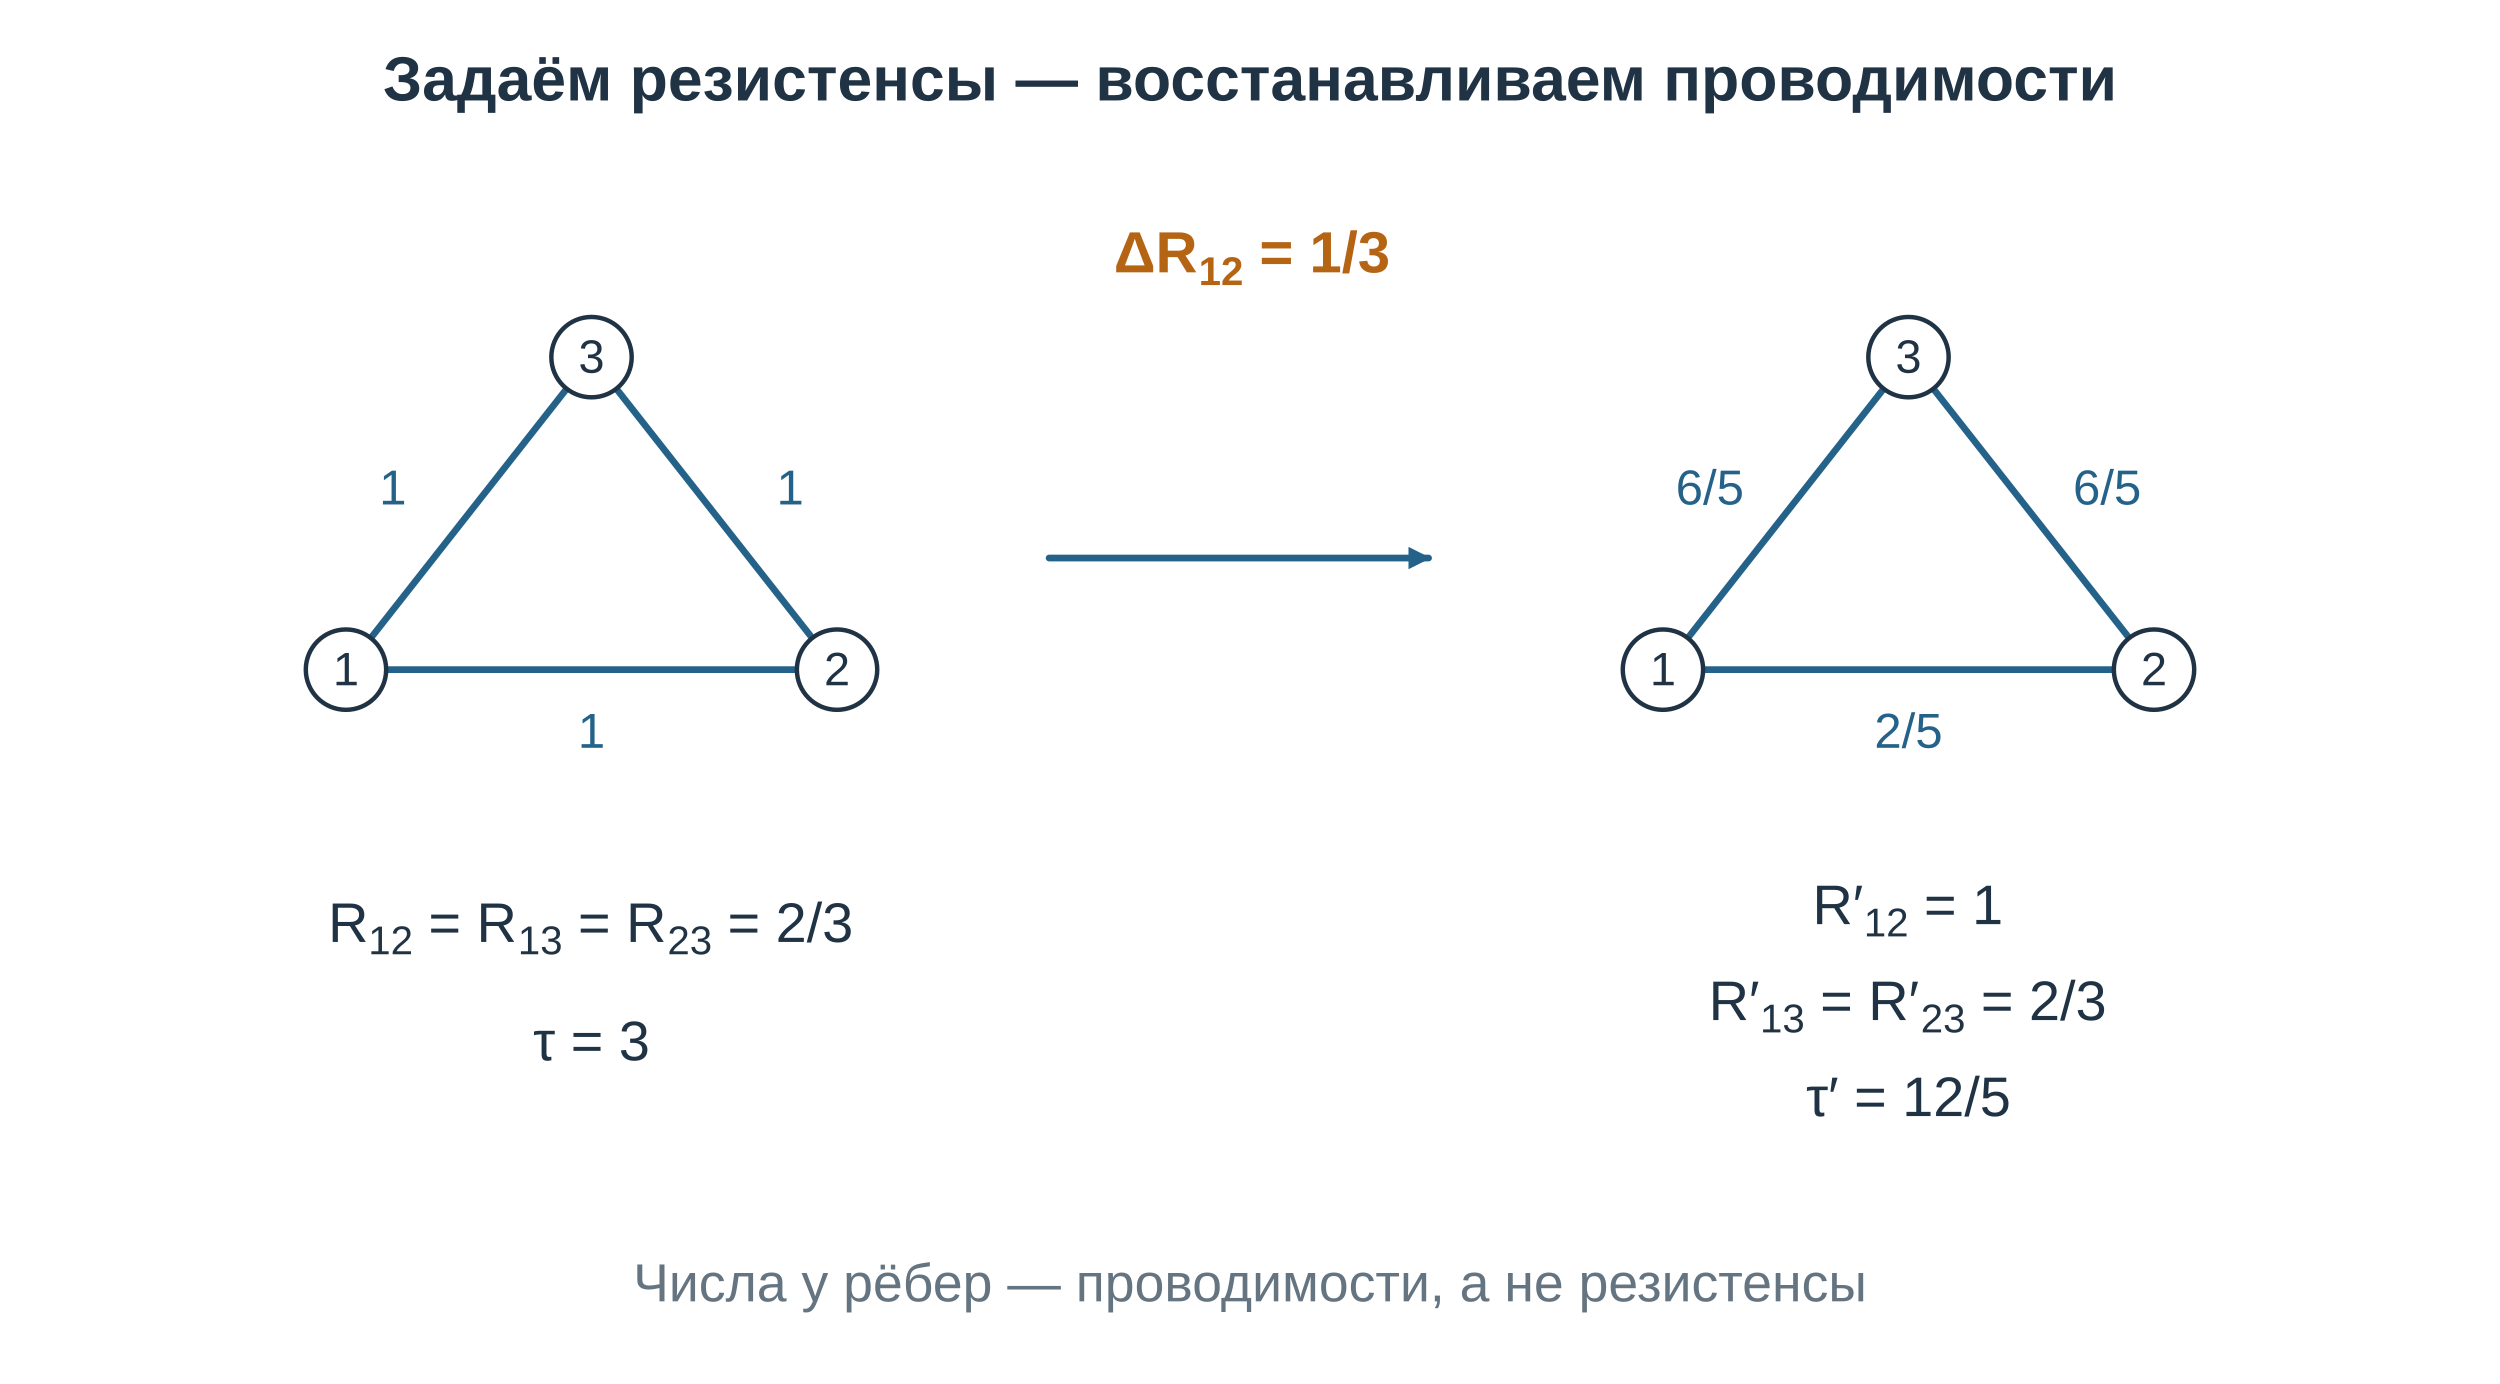
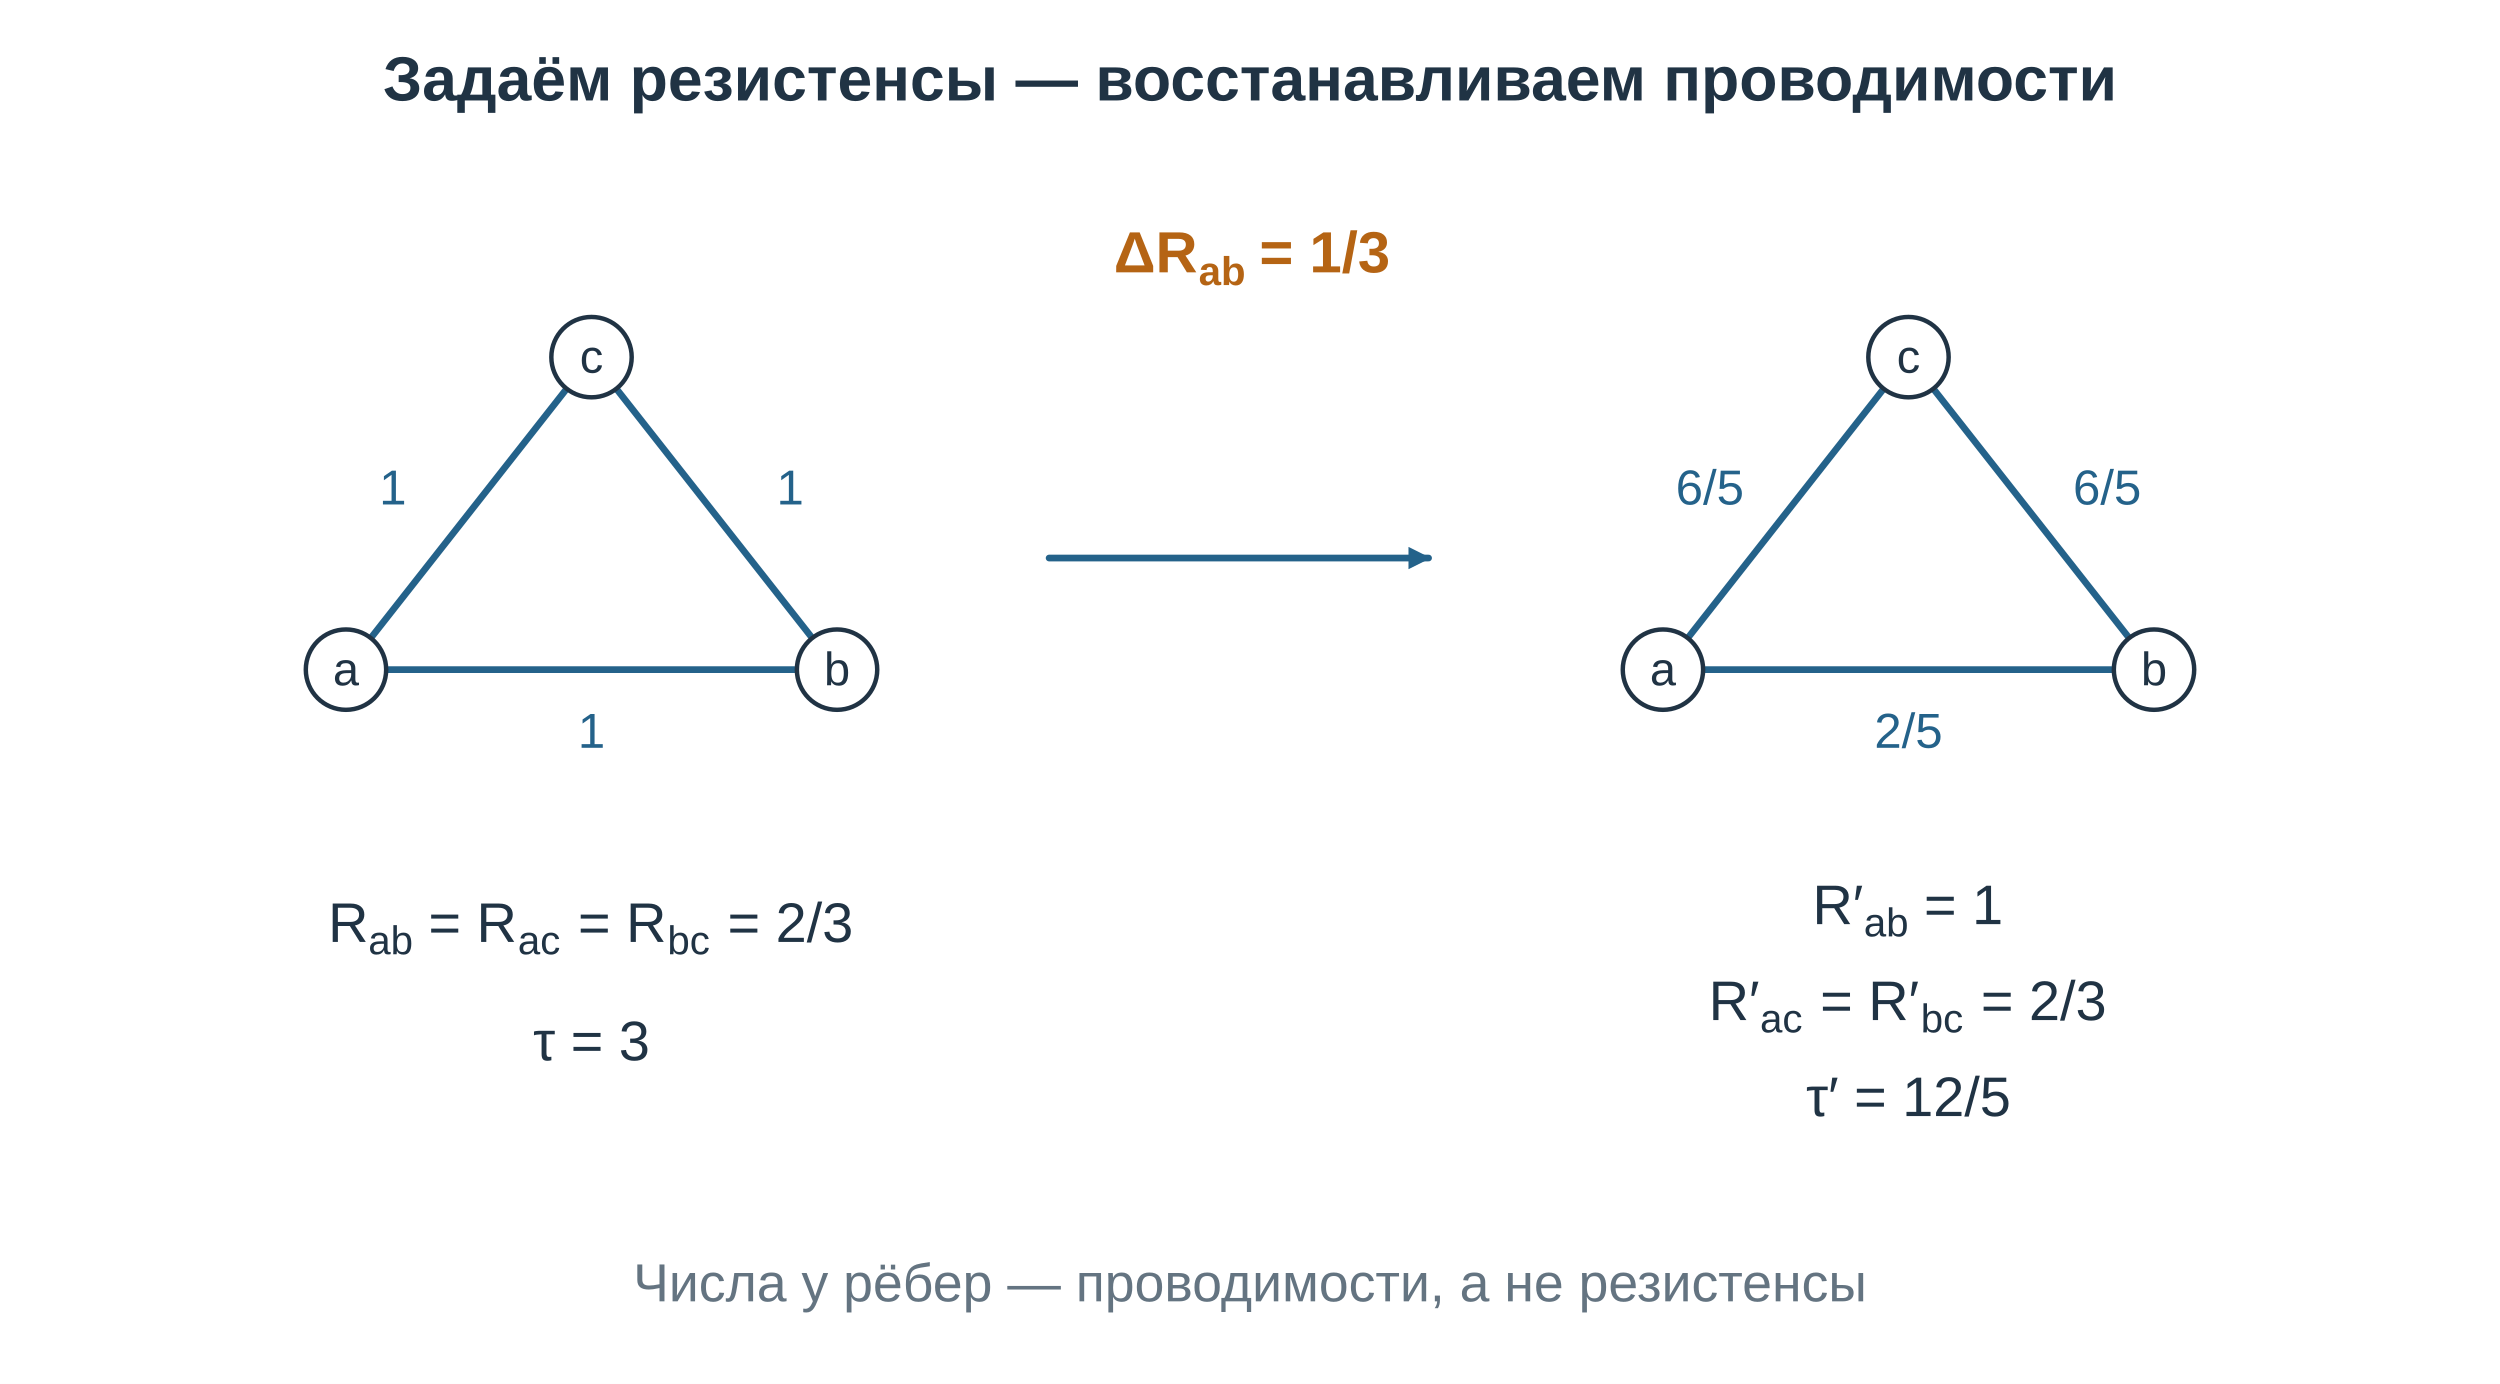
<svg xmlns="http://www.w3.org/2000/svg" width="1120" height="620" viewBox="0 0 1120 620" role="img" aria-labelledby="title">
  <defs>
    <marker id="arrow" markerWidth="12" markerHeight="12" refX="9" refY="5" orient="auto" markerUnits="userSpaceOnUse">
      <path d="M0 0 L10 5 L0 10 Z" fill="#24628a" />
    </marker>
  </defs>
  <style>text{font-family:Arial,sans-serif;fill:#203344}path,line{stroke-linecap:round;stroke-linejoin:round}</style>
  <rect width="1120" height="620" fill="white" />
  <text xml:space="preserve" x="560" y="45" font-size="28" fill="#203344" style="fill:#203344" font-weight="600" text-anchor="middle">Задаём резистенсы — восстанавливаем проводимости</text>
  <line x1="174.0" y1="300.0" x2="356.0" y2="300.0" stroke="#24628a" stroke-width="3" />
  <text xml:space="preserve" x="265.0" y="335.0" font-size="22" fill="#24628a" style="fill:#24628a" font-weight="400" text-anchor="middle">1</text>
  <line x1="166.739" y1="285.06" x2="253.261" y2="174.94" stroke="#24628a" stroke-width="3" />
  <text xml:space="preserve" x="176.0" y="226.0" font-size="22" fill="#24628a" style="fill:#24628a" font-weight="400" text-anchor="middle">1</text>
  <line x1="363.261" y1="285.06" x2="276.739" y2="174.94" stroke="#24628a" stroke-width="3" />
  <text xml:space="preserve" x="354.0" y="226.0" font-size="22" fill="#24628a" style="fill:#24628a" font-weight="400" text-anchor="middle">1</text>
  <circle cx="155" cy="300" r="18" fill="white" stroke="#203344" stroke-width="2" />
-   <text xml:space="preserve" x="155" y="307" font-size="21" fill="#203344" style="fill:#203344" font-weight="400" text-anchor="middle">1</text>
+   <text xml:space="preserve" x="155" y="307" font-size="21" fill="#203344" style="fill:#203344" font-weight="400" text-anchor="middle">a</text>
  <circle cx="375" cy="300" r="18" fill="white" stroke="#203344" stroke-width="2" />
-   <text xml:space="preserve" x="375" y="307" font-size="21" fill="#203344" style="fill:#203344" font-weight="400" text-anchor="middle">2</text>
+   <text xml:space="preserve" x="375" y="307" font-size="21" fill="#203344" style="fill:#203344" font-weight="400" text-anchor="middle">b</text>
  <circle cx="265" cy="160" r="18" fill="white" stroke="#203344" stroke-width="2" />
-   <text xml:space="preserve" x="265" y="167" font-size="21" fill="#203344" style="fill:#203344" font-weight="400" text-anchor="middle">3</text>
+   <text xml:space="preserve" x="265" y="167" font-size="21" fill="#203344" style="fill:#203344" font-weight="400" text-anchor="middle">c</text>
  <line x1="764.0" y1="300.0" x2="946.0" y2="300.0" stroke="#24628a" stroke-width="3" />
  <text xml:space="preserve" x="855.0" y="335.0" font-size="22" fill="#24628a" style="fill:#24628a" font-weight="400" text-anchor="middle">2/5</text>
  <line x1="756.739" y1="285.06" x2="843.261" y2="174.94" stroke="#24628a" stroke-width="3" />
  <text xml:space="preserve" x="766.0" y="226.0" font-size="22" fill="#24628a" style="fill:#24628a" font-weight="400" text-anchor="middle">6/5</text>
  <line x1="953.261" y1="285.06" x2="866.739" y2="174.94" stroke="#24628a" stroke-width="3" />
  <text xml:space="preserve" x="944.0" y="226.0" font-size="22" fill="#24628a" style="fill:#24628a" font-weight="400" text-anchor="middle">6/5</text>
  <circle cx="745" cy="300" r="18" fill="white" stroke="#203344" stroke-width="2" />
-   <text xml:space="preserve" x="745" y="307" font-size="21" fill="#203344" style="fill:#203344" font-weight="400" text-anchor="middle">1</text>
+   <text xml:space="preserve" x="745" y="307" font-size="21" fill="#203344" style="fill:#203344" font-weight="400" text-anchor="middle">a</text>
  <circle cx="965" cy="300" r="18" fill="white" stroke="#203344" stroke-width="2" />
-   <text xml:space="preserve" x="965" y="307" font-size="21" fill="#203344" style="fill:#203344" font-weight="400" text-anchor="middle">2</text>
+   <text xml:space="preserve" x="965" y="307" font-size="21" fill="#203344" style="fill:#203344" font-weight="400" text-anchor="middle">b</text>
  <circle cx="855" cy="160" r="18" fill="white" stroke="#203344" stroke-width="2" />
-   <text xml:space="preserve" x="855" y="167" font-size="21" fill="#203344" style="fill:#203344" font-weight="400" text-anchor="middle">3</text>
+   <text xml:space="preserve" x="855" y="167" font-size="21" fill="#203344" style="fill:#203344" font-weight="400" text-anchor="middle">c</text>
  <line x1="470" y1="250" x2="640" y2="250" stroke="#24628a" stroke-width="3" marker-end="url(#arrow)" />
  <text xml:space="preserve" x="499.0" y="122" font-size="26" fill="#b56414" style="fill:#b56414" font-weight="600" text-anchor="start">ΔR</text>
-   <text xml:space="preserve" x="537.0" y="127.72" font-size="18" fill="#b56414" style="fill:#b56414" font-weight="600" text-anchor="start">12</text>
+   <text xml:space="preserve" x="537.0" y="127.72" font-size="18" fill="#b56414" style="fill:#b56414" font-weight="600" text-anchor="start">ab</text>
  <text xml:space="preserve" x="557.0" y="122" font-size="26" fill="#b56414" style="fill:#b56414" font-weight="600" text-anchor="start"> = 1/3</text>
  <text xml:space="preserve" x="147.0" y="422" font-size="25" fill="#203344" style="fill:#203344" font-weight="400" text-anchor="start">R</text>
-   <text xml:space="preserve" x="165.0" y="427.5" font-size="18" fill="#203344" style="fill:#203344" font-weight="400" text-anchor="start">12</text>
+   <text xml:space="preserve" x="165.0" y="427.5" font-size="18" fill="#203344" style="fill:#203344" font-weight="400" text-anchor="start">ab</text>
  <text xml:space="preserve" x="185.0" y="422" font-size="25" fill="#203344" style="fill:#203344" font-weight="400" text-anchor="start"> = R</text>
-   <text xml:space="preserve" x="232.0" y="427.5" font-size="18" fill="#203344" style="fill:#203344" font-weight="400" text-anchor="start">13</text>
+   <text xml:space="preserve" x="232.0" y="427.5" font-size="18" fill="#203344" style="fill:#203344" font-weight="400" text-anchor="start">ac</text>
  <text xml:space="preserve" x="252.0" y="422" font-size="25" fill="#203344" style="fill:#203344" font-weight="400" text-anchor="start"> = R</text>
-   <text xml:space="preserve" x="299.0" y="427.5" font-size="18" fill="#203344" style="fill:#203344" font-weight="400" text-anchor="start">23</text>
+   <text xml:space="preserve" x="299.0" y="427.5" font-size="18" fill="#203344" style="fill:#203344" font-weight="400" text-anchor="start">bc</text>
  <text xml:space="preserve" x="319.0" y="422" font-size="25" fill="#203344" style="fill:#203344" font-weight="400" text-anchor="start"> = 2/3</text>
  <text xml:space="preserve" x="265" y="475" font-size="25" fill="#203344" style="fill:#203344" font-weight="400" text-anchor="middle">τ = 3</text>
  <text xml:space="preserve" x="812.0" y="414" font-size="25" fill="#203344" style="fill:#203344" font-weight="400" text-anchor="start">R′</text>
-   <text xml:space="preserve" x="835.0" y="419.5" font-size="18" fill="#203344" style="fill:#203344" font-weight="400" text-anchor="start">12</text>
+   <text xml:space="preserve" x="835.0" y="419.5" font-size="18" fill="#203344" style="fill:#203344" font-weight="400" text-anchor="start">ab</text>
  <text xml:space="preserve" x="855.0" y="414" font-size="25" fill="#203344" style="fill:#203344" font-weight="400" text-anchor="start"> = 1</text>
  <text xml:space="preserve" x="765.5" y="457" font-size="25" fill="#203344" style="fill:#203344" font-weight="400" text-anchor="start">R′</text>
-   <text xml:space="preserve" x="788.5" y="462.5" font-size="18" fill="#203344" style="fill:#203344" font-weight="400" text-anchor="start">13</text>
+   <text xml:space="preserve" x="788.5" y="462.5" font-size="18" fill="#203344" style="fill:#203344" font-weight="400" text-anchor="start">ac</text>
  <text xml:space="preserve" x="808.5" y="457" font-size="25" fill="#203344" style="fill:#203344" font-weight="400" text-anchor="start"> = R′</text>
-   <text xml:space="preserve" x="860.5" y="462.5" font-size="18" fill="#203344" style="fill:#203344" font-weight="400" text-anchor="start">23</text>
+   <text xml:space="preserve" x="860.5" y="462.5" font-size="18" fill="#203344" style="fill:#203344" font-weight="400" text-anchor="start">bc</text>
  <text xml:space="preserve" x="880.5" y="457" font-size="25" fill="#203344" style="fill:#203344" font-weight="400" text-anchor="start"> = 2/3</text>
  <text xml:space="preserve" x="855" y="500" font-size="25" fill="#203344" style="fill:#203344" font-weight="400" text-anchor="middle">τ′ = 12/5</text>
  <text xml:space="preserve" x="560" y="583" font-size="24" fill="#647481" style="fill:#647481" font-weight="400" text-anchor="middle">Числа у рёбер — проводимости, а не резистенсы</text>
</svg>
